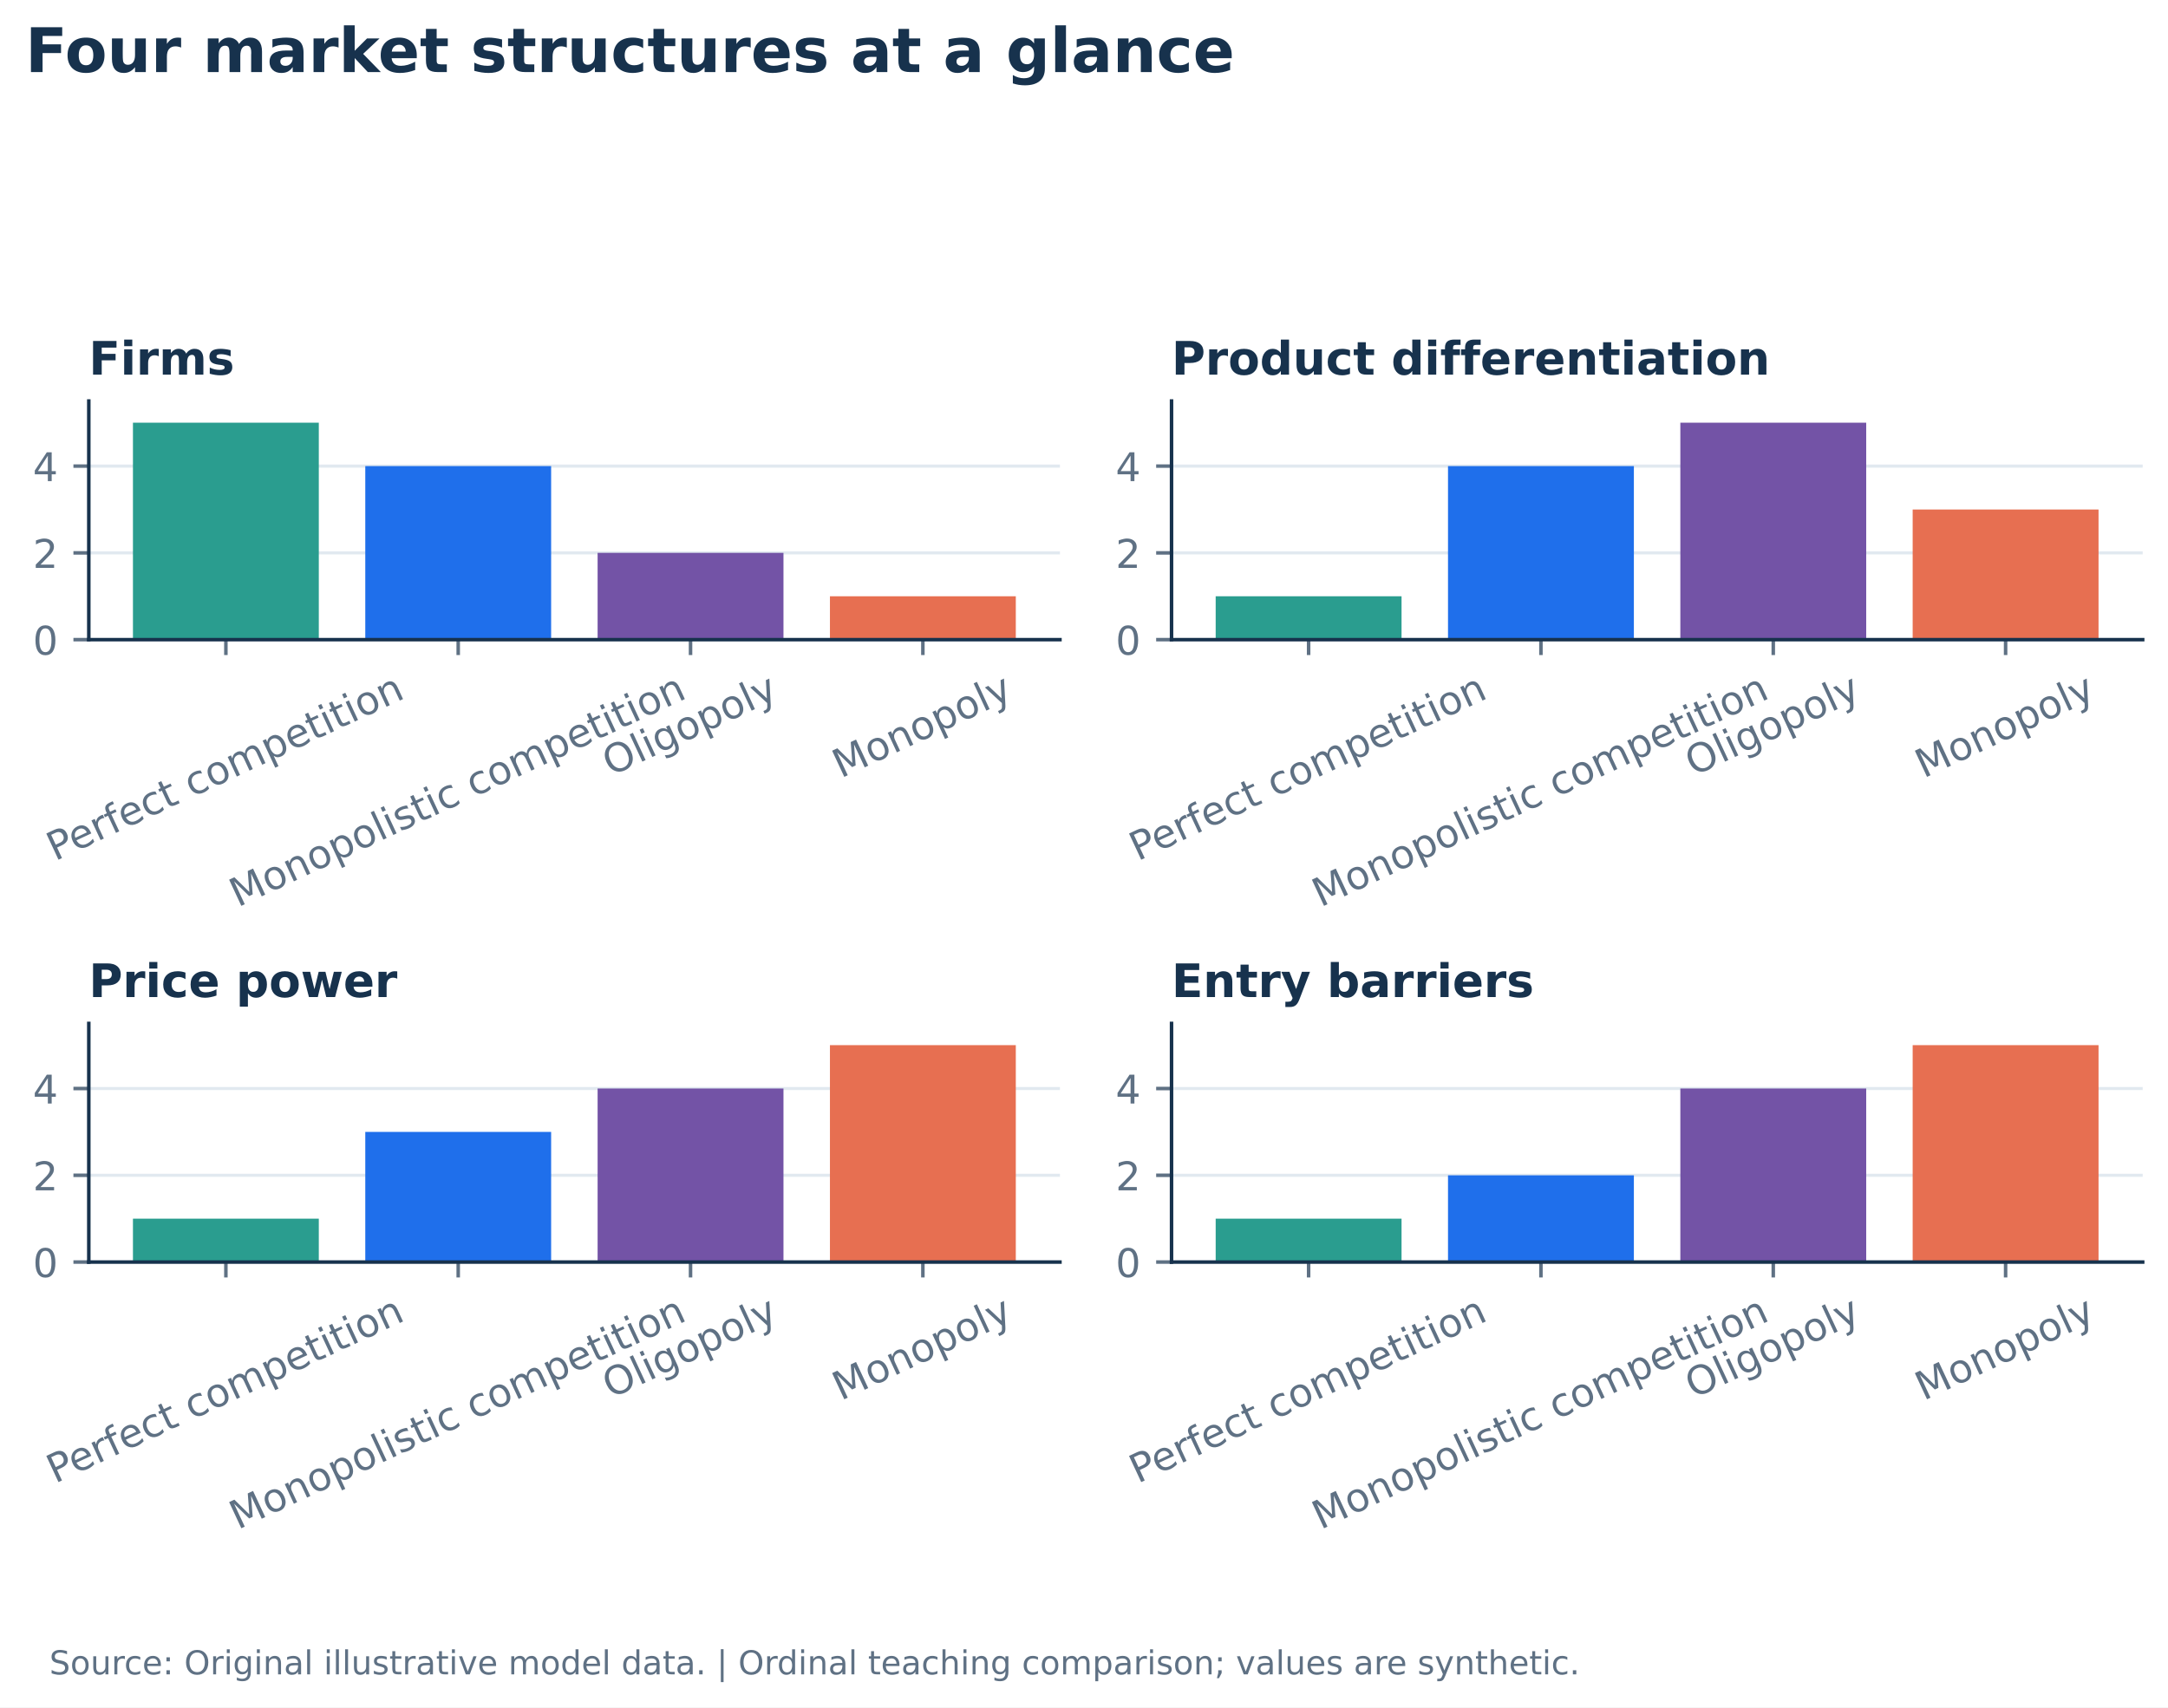
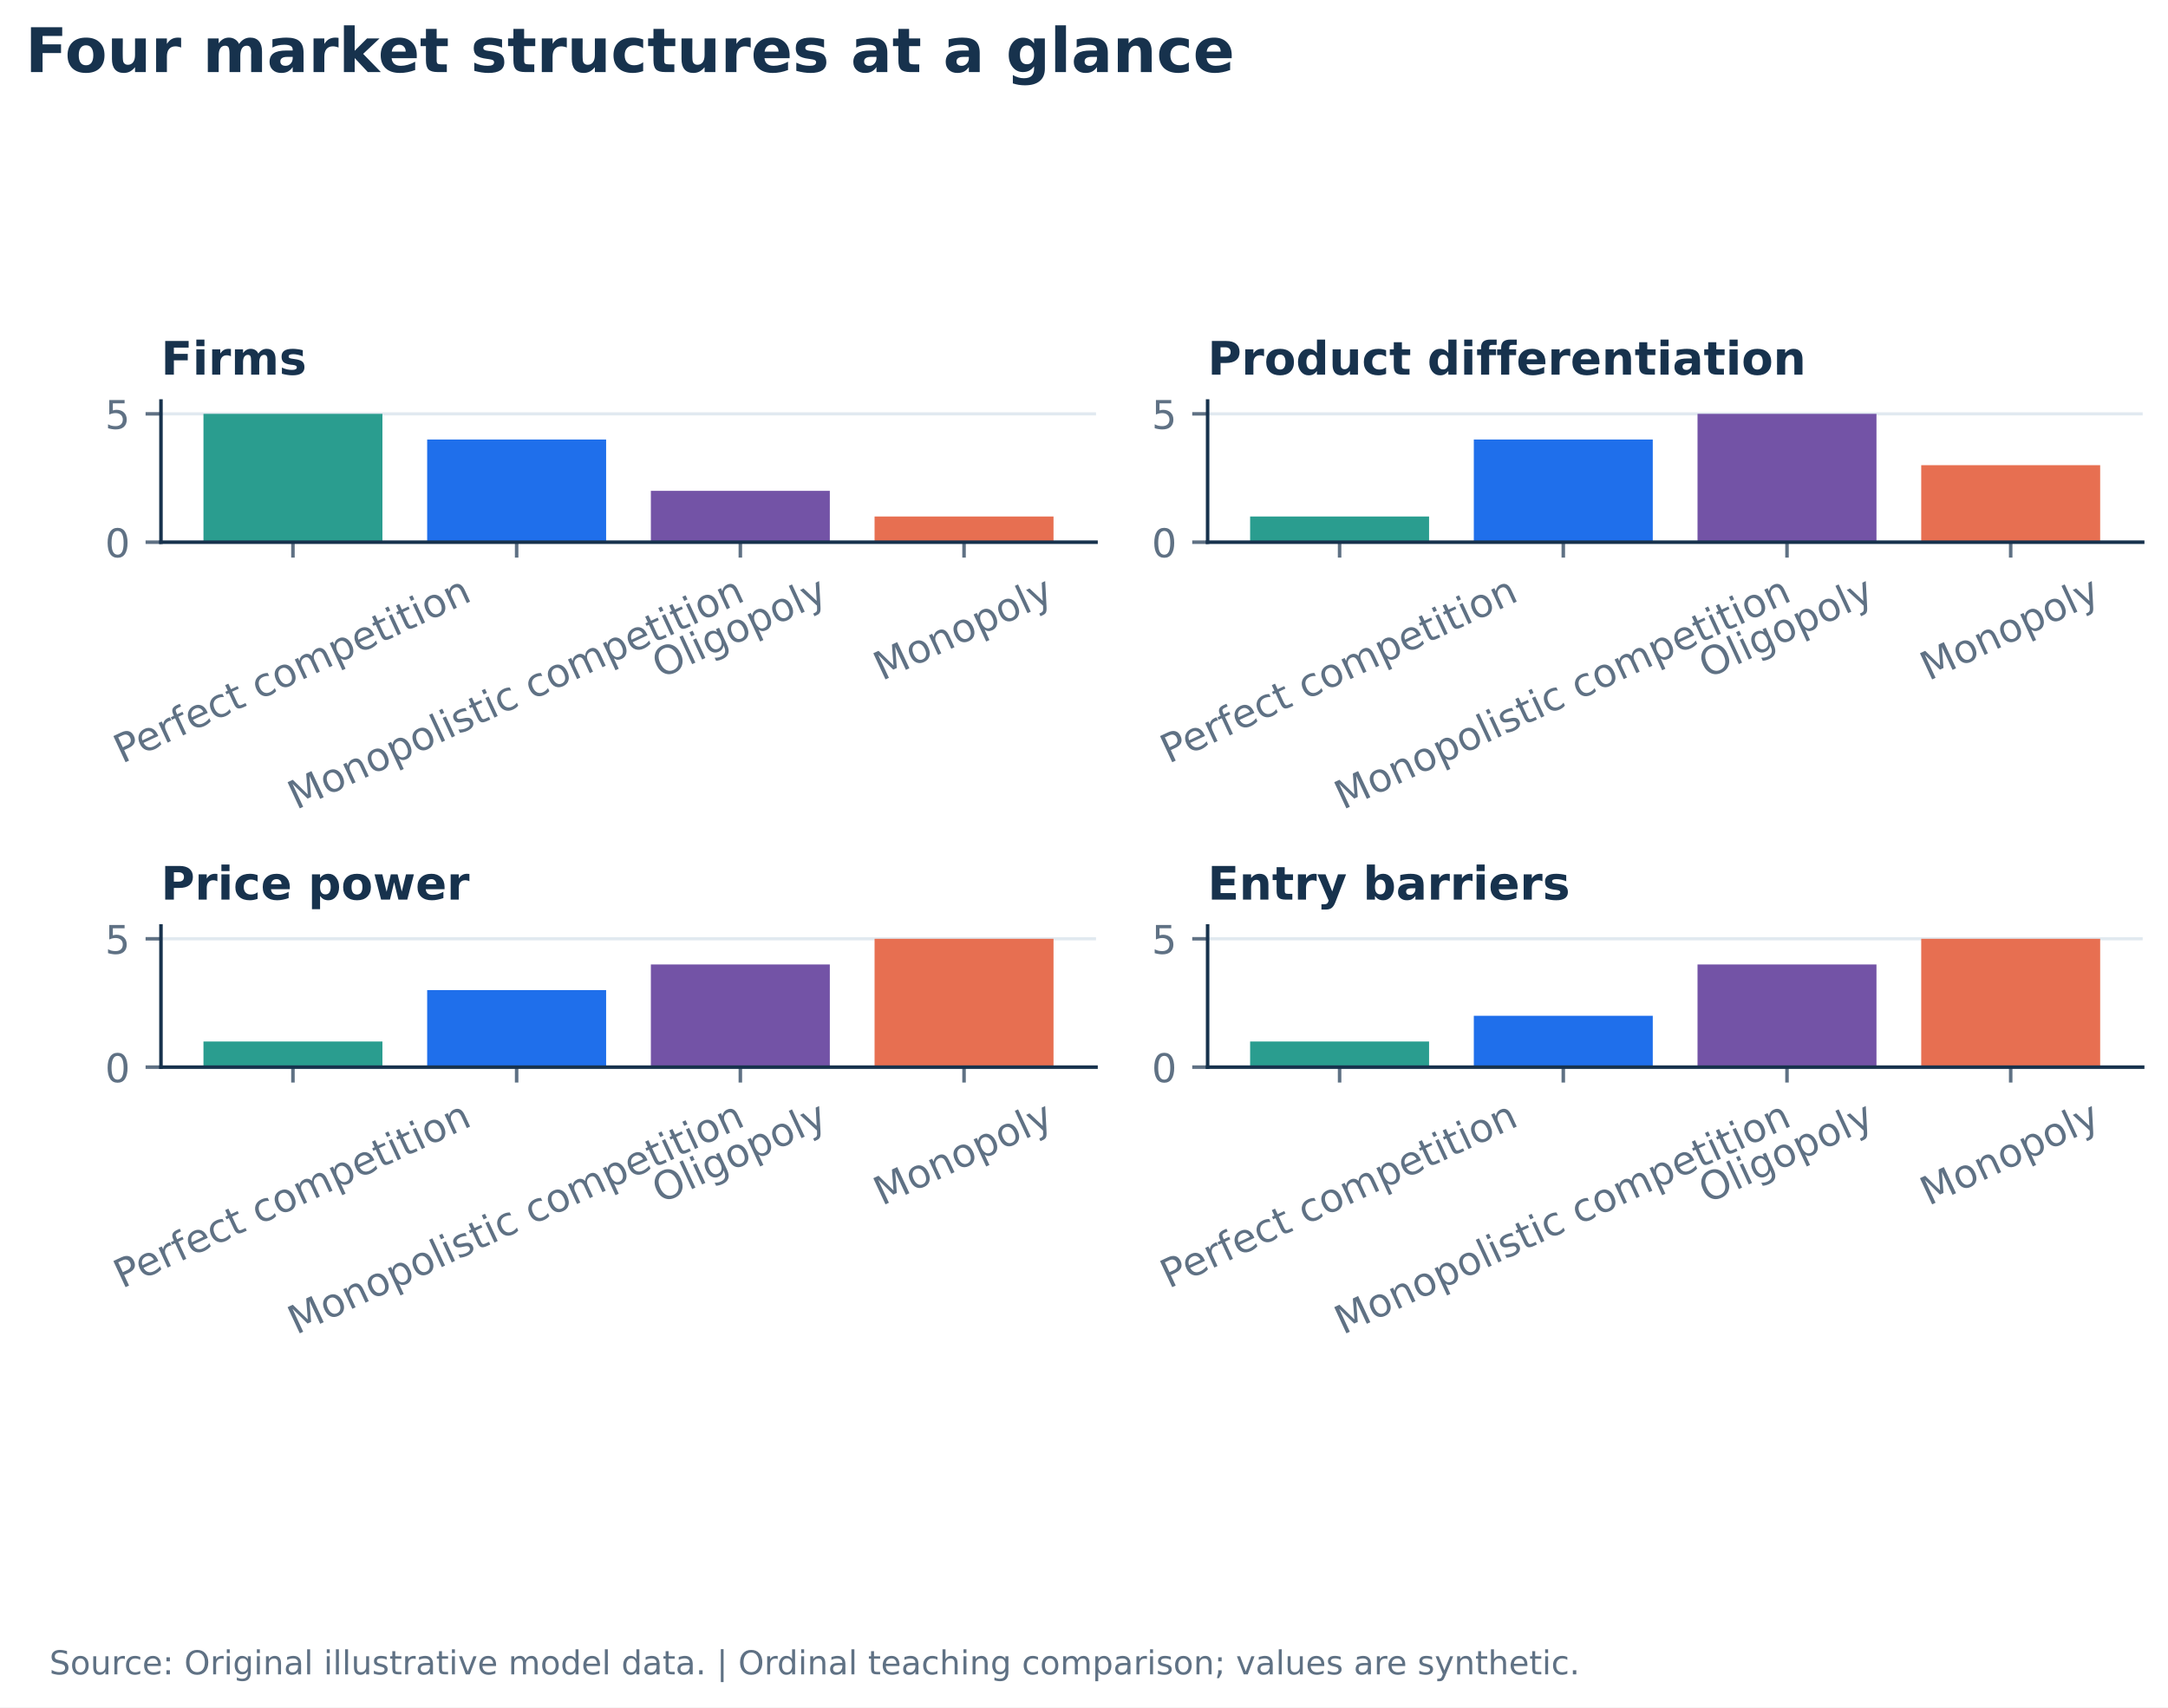
<svg xmlns="http://www.w3.org/2000/svg" xmlns:xlink="http://www.w3.org/1999/xlink" width="493.2pt" height="388.512pt" viewBox="0 0 493.2 388.512" version="1.1">
  <defs>
    <style type="text/css">*{stroke-linejoin: round; stroke-linecap: butt}</style>
  </defs>
  <g id="figure_1">
    <g id="patch_1">
-       <path d="M 0 388.512  L 493.2 388.512  L 493.2 0  L 0 0  z " style="fill: #ffffff" />
+       <path d="M 0 388.512 L 493.2 388.512 L 493.2 0 L 0 0 z " style="fill: #ffffff" />
    </g>
    <g id="axes_1">
      <g id="patch_2">
-         <path d="M 20.202 145.549  L 241.128 145.549  L 241.128 91.248  L 20.202 91.248  z " style="fill: #ffffff" />
+         <path d="M 36.618 123.373 L 249.336 123.373 L 249.336 91.248 L 36.618 91.248 z " style="fill: #ffffff" />
      </g>
      <g id="matplotlib.axis_1">
        <g id="xtick_1">
          <g id="line2d_1">
            <defs>
-               <path id="m8766d4e002" d="M 0 0  L 0 3.5  " style="stroke: #5f7184; stroke-width: 0.8" />
+               <path id="m7ece42b3e5" d="M 0 0 L 0 3.5 " style="stroke: #5f7184; stroke-width: 0.8" />
            </defs>
            <g>
-               <use xlink:href="#m8766d4e002" x="51.385" y="145.549" style="fill: #5f7184; stroke: #5f7184; stroke-width: 0.8" />
+               <use xlink:href="#m7ece42b3e5" x="66.642" y="123.373" style="fill: #5f7184; stroke: #5f7184; stroke-width: 0.8" />
            </g>
          </g>
          <g id="text_1">
-             <text style="font-size: 9px; font-family: 'DejaVu Sans'; fill: #5f7184" transform="translate(12.50143 195.9888) rotate(-25)">Perfect competition</text>
+             <text style="font-size: 9px; font-family: 'DejaVu Sans'; fill: #5f7184" transform="translate(27.75888 173.8128) rotate(-25)">Perfect competition</text>
          </g>
        </g>
        <g id="xtick_2">
          <g id="line2d_2">
            <g>
-               <use xlink:href="#m8766d4e002" x="104.238" y="145.549" style="fill: #5f7184; stroke: #5f7184; stroke-width: 0.8" />
+               <use xlink:href="#m7ece42b3e5" x="117.532" y="123.373" style="fill: #5f7184; stroke: #5f7184; stroke-width: 0.8" />
            </g>
          </g>
          <g id="text_2">
-             <text style="font-size: 9px; font-family: 'DejaVu Sans'; fill: #5f7184" transform="translate(54.09446 206.4903) rotate(-25)">Monopolistic competition</text>
+             <text style="font-size: 9px; font-family: 'DejaVu Sans'; fill: #5f7184" transform="translate(67.38828 184.3142) rotate(-25)">Monopolistic competition</text>
          </g>
        </g>
        <g id="xtick_3">
          <g id="line2d_3">
            <g>
-               <use xlink:href="#m8766d4e002" x="157.091" y="145.549" style="fill: #5f7184; stroke: #5f7184; stroke-width: 0.8" />
+               <use xlink:href="#m7ece42b3e5" x="168.422" y="123.373" style="fill: #5f7184; stroke: #5f7184; stroke-width: 0.8" />
            </g>
          </g>
          <g id="text_3">
-             <text style="font-size: 9px; font-family: 'DejaVu Sans'; fill: #5f7184" transform="translate(138.9483 176.6459) rotate(-25)">Oligopoly</text>
+             <text style="font-size: 9px; font-family: 'DejaVu Sans'; fill: #5f7184" transform="translate(150.2785 154.4699) rotate(-25)">Oligopoly</text>
          </g>
        </g>
        <g id="xtick_4">
          <g id="line2d_4">
            <g>
-               <use xlink:href="#m8766d4e002" x="209.945" y="145.549" style="fill: #5f7184; stroke: #5f7184; stroke-width: 0.8" />
+               <use xlink:href="#m7ece42b3e5" x="219.311" y="123.373" style="fill: #5f7184; stroke: #5f7184; stroke-width: 0.8" />
            </g>
          </g>
          <g id="text_4">
-             <text style="font-size: 9px; font-family: 'DejaVu Sans'; fill: #5f7184" transform="translate(191.2682 177.1434) rotate(-25)">Monopoly</text>
+             <text style="font-size: 9px; font-family: 'DejaVu Sans'; fill: #5f7184" transform="translate(200.6347 154.9674) rotate(-25)">Monopoly</text>
          </g>
        </g>
      </g>
      <g id="matplotlib.axis_2">
        <g id="ytick_1">
          <g id="line2d_5">
-             <path d="M 20.202 145.549  L 241.128 145.549  " clip-path="url(#p0da72a9bcb)" style="fill: none; stroke: #d9e3ec; stroke-opacity: 0.8; stroke-width: 0.7; stroke-linecap: square" />
+             <path d="M 36.618 123.373 L 249.336 123.373 " clip-path="url(#p5b3125d8c9)" style="fill: none; stroke: #d9e3ec; stroke-opacity: 0.8; stroke-width: 0.7; stroke-linecap: square" />
          </g>
          <g id="line2d_6">
            <defs>
-               <path id="ma8a7482797" d="M 0 0  L -3.5 0  " style="stroke: #5f7184; stroke-width: 0.8" />
+               <path id="m7d33d6cca5" d="M 0 0 L -3.5 0 " style="stroke: #5f7184; stroke-width: 0.8" />
            </defs>
            <g>
-               <use xlink:href="#ma8a7482797" x="20.202" y="145.549" style="fill: #5f7184; stroke: #5f7184; stroke-width: 0.8" />
+               <use xlink:href="#m7d33d6cca5" x="36.618" y="123.373" style="fill: #5f7184; stroke: #5f7184; stroke-width: 0.8" />
            </g>
          </g>
          <g id="text_5">
-             <text style="font-size: 9px; font-family: 'DejaVu Sans'; text-anchor: end; fill: #5f7184" x="13.202" y="148.968" transform="rotate(-0 13.20162 148.968)">0</text>
+             <text style="font-size: 9px; font-family: 'DejaVu Sans'; text-anchor: end; fill: #5f7184" x="29.618" y="126.792" transform="rotate(-0 29.61762 126.792)">0</text>
          </g>
        </g>
        <g id="ytick_2">
          <g id="line2d_7">
-             <path d="M 20.202 125.803  L 241.128 125.803  " clip-path="url(#p0da72a9bcb)" style="fill: none; stroke: #d9e3ec; stroke-opacity: 0.8; stroke-width: 0.7; stroke-linecap: square" />
+             <path d="M 36.618 94.168 L 249.336 94.168 " clip-path="url(#p5b3125d8c9)" style="fill: none; stroke: #d9e3ec; stroke-opacity: 0.8; stroke-width: 0.7; stroke-linecap: square" />
          </g>
          <g id="line2d_8">
            <g>
-               <use xlink:href="#ma8a7482797" x="20.202" y="125.803" style="fill: #5f7184; stroke: #5f7184; stroke-width: 0.8" />
+               <use xlink:href="#m7d33d6cca5" x="36.618" y="94.168" style="fill: #5f7184; stroke: #5f7184; stroke-width: 0.8" />
            </g>
          </g>
          <g id="text_6">
-             <text style="font-size: 9px; font-family: 'DejaVu Sans'; text-anchor: end; fill: #5f7184" x="13.202" y="129.222" transform="rotate(-0 13.20162 129.2223)">2</text>
-           </g>
-         </g>
-         <g id="ytick_3">
-           <g id="line2d_9">
-             <path d="M 20.202 106.057  L 241.128 106.057  " clip-path="url(#p0da72a9bcb)" style="fill: none; stroke: #d9e3ec; stroke-opacity: 0.8; stroke-width: 0.7; stroke-linecap: square" />
-           </g>
-           <g id="line2d_10">
-             <g>
-               <use xlink:href="#ma8a7482797" x="20.202" y="106.057" style="fill: #5f7184; stroke: #5f7184; stroke-width: 0.8" />
-             </g>
-           </g>
-           <g id="text_7">
-             <text style="font-size: 9px; font-family: 'DejaVu Sans'; text-anchor: end; fill: #5f7184" x="13.202" y="109.477" transform="rotate(-0 13.20162 109.4766)">4</text>
+             <text style="font-size: 9px; font-family: 'DejaVu Sans'; text-anchor: end; fill: #5f7184" x="29.618" y="97.588" transform="rotate(-0 29.61762 97.58773)">5</text>
          </g>
        </g>
      </g>
      <g id="patch_3">
-         <path d="M 30.244 145.549  L 72.526 145.549  L 72.526 96.184  L 30.244 96.184  z " clip-path="url(#p0da72a9bcb)" style="fill: #2a9d8f" />
+         <path d="M 46.287 123.373 L 86.998 123.373 L 86.998 94.168 L 46.287 94.168 z " clip-path="url(#p5b3125d8c9)" style="fill: #2a9d8f" />
      </g>
      <g id="patch_4">
-         <path d="M 83.097 145.549  L 125.379 145.549  L 125.379 106.057  L 83.097 106.057  z " clip-path="url(#p0da72a9bcb)" style="fill: #1f6feb" />
+         <path d="M 97.176 123.373 L 137.888 123.373 L 137.888 100.009 L 97.176 100.009 z " clip-path="url(#p5b3125d8c9)" style="fill: #1f6feb" />
      </g>
      <g id="patch_5">
-         <path d="M 135.95 145.549  L 178.233 145.549  L 178.233 125.803  L 135.95 125.803  z " clip-path="url(#p0da72a9bcb)" style="fill: #7353a6" />
+         <path d="M 148.066 123.373 L 188.777 123.373 L 188.777 111.691 L 148.066 111.691 z " clip-path="url(#p5b3125d8c9)" style="fill: #7353a6" />
      </g>
      <g id="patch_6">
-         <path d="M 188.803 145.549  L 231.086 145.549  L 231.086 135.676  L 188.803 135.676  z " clip-path="url(#p0da72a9bcb)" style="fill: #e76f51" />
+         <path d="M 198.955 123.373 L 239.667 123.373 L 239.667 117.532 L 198.955 117.532 z " clip-path="url(#p5b3125d8c9)" style="fill: #e76f51" />
      </g>
      <g id="patch_7">
-         <path d="M 20.202 145.549  L 20.202 91.248  " style="fill: none; stroke: #17324d; stroke-width: 0.8; stroke-linejoin: miter; stroke-linecap: square" />
+         <path d="M 36.618 123.373 L 36.618 91.248 " style="fill: none; stroke: #17324d; stroke-width: 0.8; stroke-linejoin: miter; stroke-linecap: square" />
      </g>
      <g id="patch_8">
-         <path d="M 20.202 145.549  L 241.128 145.549  " style="fill: none; stroke: #17324d; stroke-width: 0.8; stroke-linejoin: miter; stroke-linecap: square" />
-       </g>
-       <g id="text_8">
-         <text style="font-weight: 700; font-size: 10.5px; font-family: 'DejaVu Sans'; text-anchor: start; fill: #17324d" x="20.202" y="85.248" transform="rotate(-0 20.20162 85.248)">Firms</text>
+         <path d="M 36.618 123.373 L 249.336 123.373 " style="fill: none; stroke: #17324d; stroke-width: 0.8; stroke-linejoin: miter; stroke-linecap: square" />
+       </g>
+       <g id="text_7">
+         <text style="font-weight: 700; font-size: 10.5px; font-family: 'DejaVu Sans'; text-anchor: start; fill: #17324d" x="36.618" y="85.248" transform="rotate(-0 36.61762 85.248)">Firms</text>
      </g>
    </g>
    <g id="axes_2">
      <g id="patch_9">
-         <path d="M 266.514 145.549  L 487.44 145.549  L 487.44 91.248  L 266.514 91.248  z " style="fill: #ffffff" />
+         <path d="M 274.722 123.373 L 487.44 123.373 L 487.44 91.248 L 274.722 91.248 z " style="fill: #ffffff" />
      </g>
      <g id="matplotlib.axis_3">
        <g id="xtick_5">
+           <g id="line2d_9">
+             <g>
+               <use xlink:href="#m7ece42b3e5" x="304.746" y="123.373" style="fill: #5f7184; stroke: #5f7184; stroke-width: 0.8" />
+             </g>
+           </g>
+           <g id="text_8">
+             <text style="font-size: 9px; font-family: 'DejaVu Sans'; fill: #5f7184" transform="translate(265.8629 173.8128) rotate(-25)">Perfect competition</text>
+           </g>
+         </g>
+         <g id="xtick_6">
+           <g id="line2d_10">
+             <g>
+               <use xlink:href="#m7ece42b3e5" x="355.636" y="123.373" style="fill: #5f7184; stroke: #5f7184; stroke-width: 0.8" />
+             </g>
+           </g>
+           <g id="text_9">
+             <text style="font-size: 9px; font-family: 'DejaVu Sans'; fill: #5f7184" transform="translate(305.4923 184.3142) rotate(-25)">Monopolistic competition</text>
+           </g>
+         </g>
+         <g id="xtick_7">
          <g id="line2d_11">
            <g>
-               <use xlink:href="#m8766d4e002" x="297.697" y="145.549" style="fill: #5f7184; stroke: #5f7184; stroke-width: 0.8" />
-             </g>
-           </g>
-           <g id="text_9">
-             <text style="font-size: 9px; font-family: 'DejaVu Sans'; fill: #5f7184" transform="translate(258.8134 195.9888) rotate(-25)">Perfect competition</text>
-           </g>
-         </g>
-         <g id="xtick_6">
+               <use xlink:href="#m7ece42b3e5" x="406.526" y="123.373" style="fill: #5f7184; stroke: #5f7184; stroke-width: 0.8" />
+             </g>
+           </g>
+           <g id="text_10">
+             <text style="font-size: 9px; font-family: 'DejaVu Sans'; fill: #5f7184" transform="translate(388.3825 154.4699) rotate(-25)">Oligopoly</text>
+           </g>
+         </g>
+         <g id="xtick_8">
          <g id="line2d_12">
            <g>
-               <use xlink:href="#m8766d4e002" x="350.55" y="145.549" style="fill: #5f7184; stroke: #5f7184; stroke-width: 0.8" />
-             </g>
-           </g>
-           <g id="text_10">
-             <text style="font-size: 9px; font-family: 'DejaVu Sans'; fill: #5f7184" transform="translate(300.4065 206.4903) rotate(-25)">Monopolistic competition</text>
-           </g>
-         </g>
-         <g id="xtick_7">
+               <use xlink:href="#m7ece42b3e5" x="457.415" y="123.373" style="fill: #5f7184; stroke: #5f7184; stroke-width: 0.8" />
+             </g>
+           </g>
+           <g id="text_11">
+             <text style="font-size: 9px; font-family: 'DejaVu Sans'; fill: #5f7184" transform="translate(438.7387 154.9674) rotate(-25)">Monopoly</text>
+           </g>
+         </g>
+       </g>
+       <g id="matplotlib.axis_4">
+         <g id="ytick_3">
          <g id="line2d_13">
-             <g>
-               <use xlink:href="#m8766d4e002" x="403.403" y="145.549" style="fill: #5f7184; stroke: #5f7184; stroke-width: 0.8" />
-             </g>
-           </g>
-           <g id="text_11">
-             <text style="font-size: 9px; font-family: 'DejaVu Sans'; fill: #5f7184" transform="translate(385.2603 176.6459) rotate(-25)">Oligopoly</text>
-           </g>
-         </g>
-         <g id="xtick_8">
+             <path d="M 274.722 123.373 L 487.44 123.373 " clip-path="url(#p40d8aa6d45)" style="fill: none; stroke: #d9e3ec; stroke-opacity: 0.8; stroke-width: 0.7; stroke-linecap: square" />
+           </g>
          <g id="line2d_14">
            <g>
-               <use xlink:href="#m8766d4e002" x="456.257" y="145.549" style="fill: #5f7184; stroke: #5f7184; stroke-width: 0.8" />
+               <use xlink:href="#m7d33d6cca5" x="274.722" y="123.373" style="fill: #5f7184; stroke: #5f7184; stroke-width: 0.8" />
            </g>
          </g>
          <g id="text_12">
-             <text style="font-size: 9px; font-family: 'DejaVu Sans'; fill: #5f7184" transform="translate(437.5802 177.1434) rotate(-25)">Monopoly</text>
-           </g>
-         </g>
-       </g>
-       <g id="matplotlib.axis_4">
+             <text style="font-size: 9px; font-family: 'DejaVu Sans'; text-anchor: end; fill: #5f7184" x="267.722" y="126.792" transform="rotate(-0 267.7216 126.792)">0</text>
+           </g>
+         </g>
        <g id="ytick_4">
          <g id="line2d_15">
-             <path d="M 266.514 145.549  L 487.44 145.549  " clip-path="url(#p2627f357c0)" style="fill: none; stroke: #d9e3ec; stroke-opacity: 0.8; stroke-width: 0.7; stroke-linecap: square" />
+             <path d="M 274.722 94.168 L 487.44 94.168 " clip-path="url(#p40d8aa6d45)" style="fill: none; stroke: #d9e3ec; stroke-opacity: 0.8; stroke-width: 0.7; stroke-linecap: square" />
          </g>
          <g id="line2d_16">
            <g>
-               <use xlink:href="#ma8a7482797" x="266.514" y="145.549" style="fill: #5f7184; stroke: #5f7184; stroke-width: 0.8" />
+               <use xlink:href="#m7d33d6cca5" x="274.722" y="94.168" style="fill: #5f7184; stroke: #5f7184; stroke-width: 0.8" />
            </g>
          </g>
          <g id="text_13">
-             <text style="font-size: 9px; font-family: 'DejaVu Sans'; text-anchor: end; fill: #5f7184" x="259.514" y="148.968" transform="rotate(-0 259.5136 148.968)">0</text>
-           </g>
-         </g>
-         <g id="ytick_5">
-           <g id="line2d_17">
-             <path d="M 266.514 125.803  L 487.44 125.803  " clip-path="url(#p2627f357c0)" style="fill: none; stroke: #d9e3ec; stroke-opacity: 0.8; stroke-width: 0.7; stroke-linecap: square" />
-           </g>
-           <g id="line2d_18">
-             <g>
-               <use xlink:href="#ma8a7482797" x="266.514" y="125.803" style="fill: #5f7184; stroke: #5f7184; stroke-width: 0.8" />
-             </g>
-           </g>
-           <g id="text_14">
-             <text style="font-size: 9px; font-family: 'DejaVu Sans'; text-anchor: end; fill: #5f7184" x="259.514" y="129.222" transform="rotate(-0 259.5136 129.2223)">2</text>
-           </g>
-         </g>
-         <g id="ytick_6">
-           <g id="line2d_19">
-             <path d="M 266.514 106.057  L 487.44 106.057  " clip-path="url(#p2627f357c0)" style="fill: none; stroke: #d9e3ec; stroke-opacity: 0.8; stroke-width: 0.7; stroke-linecap: square" />
-           </g>
-           <g id="line2d_20">
-             <g>
-               <use xlink:href="#ma8a7482797" x="266.514" y="106.057" style="fill: #5f7184; stroke: #5f7184; stroke-width: 0.8" />
-             </g>
-           </g>
-           <g id="text_15">
-             <text style="font-size: 9px; font-family: 'DejaVu Sans'; text-anchor: end; fill: #5f7184" x="259.514" y="109.477" transform="rotate(-0 259.5136 109.4766)">4</text>
+             <text style="font-size: 9px; font-family: 'DejaVu Sans'; text-anchor: end; fill: #5f7184" x="267.722" y="97.588" transform="rotate(-0 267.7216 97.58773)">5</text>
          </g>
        </g>
      </g>
      <g id="patch_10">
-         <path d="M 276.556 145.549  L 318.838 145.549  L 318.838 135.676  L 276.556 135.676  z " clip-path="url(#p2627f357c0)" style="fill: #2a9d8f" />
+         <path d="M 284.391 123.373 L 325.102 123.373 L 325.102 117.532 L 284.391 117.532 z " clip-path="url(#p40d8aa6d45)" style="fill: #2a9d8f" />
      </g>
      <g id="patch_11">
-         <path d="M 329.409 145.549  L 371.691 145.549  L 371.691 106.057  L 329.409 106.057  z " clip-path="url(#p2627f357c0)" style="fill: #1f6feb" />
+         <path d="M 335.28 123.373 L 375.992 123.373 L 375.992 100.009 L 335.28 100.009 z " clip-path="url(#p40d8aa6d45)" style="fill: #1f6feb" />
      </g>
      <g id="patch_12">
-         <path d="M 382.262 145.549  L 424.545 145.549  L 424.545 96.184  L 382.262 96.184  z " clip-path="url(#p2627f357c0)" style="fill: #7353a6" />
+         <path d="M 386.17 123.373 L 426.881 123.373 L 426.881 94.168 L 386.17 94.168 z " clip-path="url(#p40d8aa6d45)" style="fill: #7353a6" />
      </g>
      <g id="patch_13">
-         <path d="M 435.115 145.549  L 477.398 145.549  L 477.398 115.93  L 435.115 115.93  z " clip-path="url(#p2627f357c0)" style="fill: #e76f51" />
+         <path d="M 437.059 123.373 L 477.771 123.373 L 477.771 105.85 L 437.059 105.85 z " clip-path="url(#p40d8aa6d45)" style="fill: #e76f51" />
      </g>
      <g id="patch_14">
-         <path d="M 266.514 145.549  L 266.514 91.248  " style="fill: none; stroke: #17324d; stroke-width: 0.8; stroke-linejoin: miter; stroke-linecap: square" />
+         <path d="M 274.722 123.373 L 274.722 91.248 " style="fill: none; stroke: #17324d; stroke-width: 0.8; stroke-linejoin: miter; stroke-linecap: square" />
      </g>
      <g id="patch_15">
-         <path d="M 266.514 145.549  L 487.44 145.549  " style="fill: none; stroke: #17324d; stroke-width: 0.8; stroke-linejoin: miter; stroke-linecap: square" />
-       </g>
-       <g id="text_16">
-         <text style="font-weight: 700; font-size: 10.5px; font-family: 'DejaVu Sans'; text-anchor: start; fill: #17324d" x="266.514" y="85.248" transform="rotate(-0 266.5136 85.248)">Product differentiation</text>
+         <path d="M 274.722 123.373 L 487.44 123.373 " style="fill: none; stroke: #17324d; stroke-width: 0.8; stroke-linejoin: miter; stroke-linecap: square" />
+       </g>
+       <g id="text_14">
+         <text style="font-weight: 700; font-size: 10.5px; font-family: 'DejaVu Sans'; text-anchor: start; fill: #17324d" x="274.722" y="85.248" transform="rotate(-0 274.7216 85.248)">Product differentiation</text>
      </g>
    </g>
    <g id="axes_3">
      <g id="patch_16">
-         <path d="M 20.202 287.173  L 241.128 287.173  L 241.128 232.872  L 20.202 232.872  z " style="fill: #ffffff" />
+         <path d="M 36.618 242.821 L 249.336 242.821 L 249.336 210.696 L 36.618 210.696 z " style="fill: #ffffff" />
      </g>
      <g id="matplotlib.axis_5">
        <g id="xtick_9">
+           <g id="line2d_17">
+             <g>
+               <use xlink:href="#m7ece42b3e5" x="66.642" y="242.821" style="fill: #5f7184; stroke: #5f7184; stroke-width: 0.8" />
+             </g>
+           </g>
+           <g id="text_15">
+             <text style="font-size: 9px; font-family: 'DejaVu Sans'; fill: #5f7184" transform="translate(27.75888 293.2608) rotate(-25)">Perfect competition</text>
+           </g>
+         </g>
+         <g id="xtick_10">
+           <g id="line2d_18">
+             <g>
+               <use xlink:href="#m7ece42b3e5" x="117.532" y="242.821" style="fill: #5f7184; stroke: #5f7184; stroke-width: 0.8" />
+             </g>
+           </g>
+           <g id="text_16">
+             <text style="font-size: 9px; font-family: 'DejaVu Sans'; fill: #5f7184" transform="translate(67.38828 303.7622) rotate(-25)">Monopolistic competition</text>
+           </g>
+         </g>
+         <g id="xtick_11">
+           <g id="line2d_19">
+             <g>
+               <use xlink:href="#m7ece42b3e5" x="168.422" y="242.821" style="fill: #5f7184; stroke: #5f7184; stroke-width: 0.8" />
+             </g>
+           </g>
+           <g id="text_17">
+             <text style="font-size: 9px; font-family: 'DejaVu Sans'; fill: #5f7184" transform="translate(150.2785 273.9179) rotate(-25)">Oligopoly</text>
+           </g>
+         </g>
+         <g id="xtick_12">
+           <g id="line2d_20">
+             <g>
+               <use xlink:href="#m7ece42b3e5" x="219.311" y="242.821" style="fill: #5f7184; stroke: #5f7184; stroke-width: 0.8" />
+             </g>
+           </g>
+           <g id="text_18">
+             <text style="font-size: 9px; font-family: 'DejaVu Sans'; fill: #5f7184" transform="translate(200.6347 274.4154) rotate(-25)">Monopoly</text>
+           </g>
+         </g>
+       </g>
+       <g id="matplotlib.axis_6">
+         <g id="ytick_5">
          <g id="line2d_21">
-             <g>
-               <use xlink:href="#m8766d4e002" x="51.385" y="287.173" style="fill: #5f7184; stroke: #5f7184; stroke-width: 0.8" />
-             </g>
-           </g>
-           <g id="text_17">
-             <text style="font-size: 9px; font-family: 'DejaVu Sans'; fill: #5f7184" transform="translate(12.50143 337.6128) rotate(-25)">Perfect competition</text>
-           </g>
-         </g>
-         <g id="xtick_10">
+             <path d="M 36.618 242.821 L 249.336 242.821 " clip-path="url(#p00c7e92027)" style="fill: none; stroke: #d9e3ec; stroke-opacity: 0.8; stroke-width: 0.7; stroke-linecap: square" />
+           </g>
          <g id="line2d_22">
            <g>
-               <use xlink:href="#m8766d4e002" x="104.238" y="287.173" style="fill: #5f7184; stroke: #5f7184; stroke-width: 0.8" />
-             </g>
-           </g>
-           <g id="text_18">
-             <text style="font-size: 9px; font-family: 'DejaVu Sans'; fill: #5f7184" transform="translate(54.09446 348.1143) rotate(-25)">Monopolistic competition</text>
-           </g>
-         </g>
-         <g id="xtick_11">
+               <use xlink:href="#m7d33d6cca5" x="36.618" y="242.821" style="fill: #5f7184; stroke: #5f7184; stroke-width: 0.8" />
+             </g>
+           </g>
+           <g id="text_19">
+             <text style="font-size: 9px; font-family: 'DejaVu Sans'; text-anchor: end; fill: #5f7184" x="29.618" y="246.24" transform="rotate(-0 29.61762 246.24)">0</text>
+           </g>
+         </g>
+         <g id="ytick_6">
          <g id="line2d_23">
-             <g>
-               <use xlink:href="#m8766d4e002" x="157.091" y="287.173" style="fill: #5f7184; stroke: #5f7184; stroke-width: 0.8" />
-             </g>
-           </g>
-           <g id="text_19">
-             <text style="font-size: 9px; font-family: 'DejaVu Sans'; fill: #5f7184" transform="translate(138.9483 318.2699) rotate(-25)">Oligopoly</text>
-           </g>
-         </g>
-         <g id="xtick_12">
+             <path d="M 36.618 213.616 L 249.336 213.616 " clip-path="url(#p00c7e92027)" style="fill: none; stroke: #d9e3ec; stroke-opacity: 0.8; stroke-width: 0.7; stroke-linecap: square" />
+           </g>
          <g id="line2d_24">
            <g>
-               <use xlink:href="#m8766d4e002" x="209.945" y="287.173" style="fill: #5f7184; stroke: #5f7184; stroke-width: 0.8" />
+               <use xlink:href="#m7d33d6cca5" x="36.618" y="213.616" style="fill: #5f7184; stroke: #5f7184; stroke-width: 0.8" />
            </g>
          </g>
          <g id="text_20">
-             <text style="font-size: 9px; font-family: 'DejaVu Sans'; fill: #5f7184" transform="translate(191.2682 318.7674) rotate(-25)">Monopoly</text>
-           </g>
-         </g>
-       </g>
-       <g id="matplotlib.axis_6">
-         <g id="ytick_7">
-           <g id="line2d_25">
-             <path d="M 20.202 287.173  L 241.128 287.173  " clip-path="url(#pc3fb9c9c00)" style="fill: none; stroke: #d9e3ec; stroke-opacity: 0.8; stroke-width: 0.7; stroke-linecap: square" />
-           </g>
-           <g id="line2d_26">
-             <g>
-               <use xlink:href="#ma8a7482797" x="20.202" y="287.173" style="fill: #5f7184; stroke: #5f7184; stroke-width: 0.8" />
-             </g>
-           </g>
-           <g id="text_21">
-             <text style="font-size: 9px; font-family: 'DejaVu Sans'; text-anchor: end; fill: #5f7184" x="13.202" y="290.592" transform="rotate(-0 13.20162 290.592)">0</text>
-           </g>
-         </g>
-         <g id="ytick_8">
-           <g id="line2d_27">
-             <path d="M 20.202 267.427  L 241.128 267.427  " clip-path="url(#pc3fb9c9c00)" style="fill: none; stroke: #d9e3ec; stroke-opacity: 0.8; stroke-width: 0.7; stroke-linecap: square" />
-           </g>
-           <g id="line2d_28">
-             <g>
-               <use xlink:href="#ma8a7482797" x="20.202" y="267.427" style="fill: #5f7184; stroke: #5f7184; stroke-width: 0.8" />
-             </g>
-           </g>
-           <g id="text_22">
-             <text style="font-size: 9px; font-family: 'DejaVu Sans'; text-anchor: end; fill: #5f7184" x="13.202" y="270.846" transform="rotate(-0 13.20162 270.8463)">2</text>
-           </g>
-         </g>
-         <g id="ytick_9">
-           <g id="line2d_29">
-             <path d="M 20.202 247.681  L 241.128 247.681  " clip-path="url(#pc3fb9c9c00)" style="fill: none; stroke: #d9e3ec; stroke-opacity: 0.8; stroke-width: 0.7; stroke-linecap: square" />
-           </g>
-           <g id="line2d_30">
-             <g>
-               <use xlink:href="#ma8a7482797" x="20.202" y="247.681" style="fill: #5f7184; stroke: #5f7184; stroke-width: 0.8" />
-             </g>
-           </g>
-           <g id="text_23">
-             <text style="font-size: 9px; font-family: 'DejaVu Sans'; text-anchor: end; fill: #5f7184" x="13.202" y="251.101" transform="rotate(-0 13.20162 251.1006)">4</text>
+             <text style="font-size: 9px; font-family: 'DejaVu Sans'; text-anchor: end; fill: #5f7184" x="29.618" y="217.036" transform="rotate(-0 29.61762 217.0357)">5</text>
          </g>
        </g>
      </g>
      <g id="patch_17">
-         <path d="M 30.244 287.173  L 72.526 287.173  L 72.526 277.3  L 30.244 277.3  z " clip-path="url(#pc3fb9c9c00)" style="fill: #2a9d8f" />
+         <path d="M 46.287 242.821 L 86.998 242.821 L 86.998 236.98 L 46.287 236.98 z " clip-path="url(#p00c7e92027)" style="fill: #2a9d8f" />
      </g>
      <g id="patch_18">
-         <path d="M 83.097 287.173  L 125.379 287.173  L 125.379 257.554  L 83.097 257.554  z " clip-path="url(#pc3fb9c9c00)" style="fill: #1f6feb" />
+         <path d="M 97.176 242.821 L 137.888 242.821 L 137.888 225.298 L 97.176 225.298 z " clip-path="url(#p00c7e92027)" style="fill: #1f6feb" />
      </g>
      <g id="patch_19">
-         <path d="M 135.95 287.173  L 178.233 287.173  L 178.233 247.681  L 135.95 247.681  z " clip-path="url(#pc3fb9c9c00)" style="fill: #7353a6" />
+         <path d="M 148.066 242.821 L 188.777 242.821 L 188.777 219.457 L 148.066 219.457 z " clip-path="url(#p00c7e92027)" style="fill: #7353a6" />
      </g>
      <g id="patch_20">
-         <path d="M 188.803 287.173  L 231.086 287.173  L 231.086 237.808  L 188.803 237.808  z " clip-path="url(#pc3fb9c9c00)" style="fill: #e76f51" />
+         <path d="M 198.955 242.821 L 239.667 242.821 L 239.667 213.616 L 198.955 213.616 z " clip-path="url(#p00c7e92027)" style="fill: #e76f51" />
      </g>
      <g id="patch_21">
-         <path d="M 20.202 287.173  L 20.202 232.872  " style="fill: none; stroke: #17324d; stroke-width: 0.8; stroke-linejoin: miter; stroke-linecap: square" />
+         <path d="M 36.618 242.821 L 36.618 210.696 " style="fill: none; stroke: #17324d; stroke-width: 0.8; stroke-linejoin: miter; stroke-linecap: square" />
      </g>
      <g id="patch_22">
-         <path d="M 20.202 287.173  L 241.128 287.173  " style="fill: none; stroke: #17324d; stroke-width: 0.8; stroke-linejoin: miter; stroke-linecap: square" />
-       </g>
-       <g id="text_24">
-         <text style="font-weight: 700; font-size: 10.5px; font-family: 'DejaVu Sans'; text-anchor: start; fill: #17324d" x="20.202" y="226.872" transform="rotate(-0 20.20162 226.872)">Price power</text>
+         <path d="M 36.618 242.821 L 249.336 242.821 " style="fill: none; stroke: #17324d; stroke-width: 0.8; stroke-linejoin: miter; stroke-linecap: square" />
+       </g>
+       <g id="text_21">
+         <text style="font-weight: 700; font-size: 10.5px; font-family: 'DejaVu Sans'; text-anchor: start; fill: #17324d" x="36.618" y="204.696" transform="rotate(-0 36.61762 204.696)">Price power</text>
      </g>
    </g>
    <g id="axes_4">
      <g id="patch_23">
-         <path d="M 266.514 287.173  L 487.44 287.173  L 487.44 232.872  L 266.514 232.872  z " style="fill: #ffffff" />
+         <path d="M 274.722 242.821 L 487.44 242.821 L 487.44 210.696 L 274.722 210.696 z " style="fill: #ffffff" />
      </g>
      <g id="matplotlib.axis_7">
        <g id="xtick_13">
+           <g id="line2d_25">
+             <g>
+               <use xlink:href="#m7ece42b3e5" x="304.746" y="242.821" style="fill: #5f7184; stroke: #5f7184; stroke-width: 0.8" />
+             </g>
+           </g>
+           <g id="text_22">
+             <text style="font-size: 9px; font-family: 'DejaVu Sans'; fill: #5f7184" transform="translate(265.8629 293.2608) rotate(-25)">Perfect competition</text>
+           </g>
+         </g>
+         <g id="xtick_14">
+           <g id="line2d_26">
+             <g>
+               <use xlink:href="#m7ece42b3e5" x="355.636" y="242.821" style="fill: #5f7184; stroke: #5f7184; stroke-width: 0.8" />
+             </g>
+           </g>
+           <g id="text_23">
+             <text style="font-size: 9px; font-family: 'DejaVu Sans'; fill: #5f7184" transform="translate(305.4923 303.7622) rotate(-25)">Monopolistic competition</text>
+           </g>
+         </g>
+         <g id="xtick_15">
+           <g id="line2d_27">
+             <g>
+               <use xlink:href="#m7ece42b3e5" x="406.526" y="242.821" style="fill: #5f7184; stroke: #5f7184; stroke-width: 0.8" />
+             </g>
+           </g>
+           <g id="text_24">
+             <text style="font-size: 9px; font-family: 'DejaVu Sans'; fill: #5f7184" transform="translate(388.3825 273.9179) rotate(-25)">Oligopoly</text>
+           </g>
+         </g>
+         <g id="xtick_16">
+           <g id="line2d_28">
+             <g>
+               <use xlink:href="#m7ece42b3e5" x="457.415" y="242.821" style="fill: #5f7184; stroke: #5f7184; stroke-width: 0.8" />
+             </g>
+           </g>
+           <g id="text_25">
+             <text style="font-size: 9px; font-family: 'DejaVu Sans'; fill: #5f7184" transform="translate(438.7387 274.4154) rotate(-25)">Monopoly</text>
+           </g>
+         </g>
+       </g>
+       <g id="matplotlib.axis_8">
+         <g id="ytick_7">
+           <g id="line2d_29">
+             <path d="M 274.722 242.821 L 487.44 242.821 " clip-path="url(#pe93b9c4503)" style="fill: none; stroke: #d9e3ec; stroke-opacity: 0.8; stroke-width: 0.7; stroke-linecap: square" />
+           </g>
+           <g id="line2d_30">
+             <g>
+               <use xlink:href="#m7d33d6cca5" x="274.722" y="242.821" style="fill: #5f7184; stroke: #5f7184; stroke-width: 0.8" />
+             </g>
+           </g>
+           <g id="text_26">
+             <text style="font-size: 9px; font-family: 'DejaVu Sans'; text-anchor: end; fill: #5f7184" x="267.722" y="246.24" transform="rotate(-0 267.7216 246.24)">0</text>
+           </g>
+         </g>
+         <g id="ytick_8">
          <g id="line2d_31">
-             <g>
-               <use xlink:href="#m8766d4e002" x="297.697" y="287.173" style="fill: #5f7184; stroke: #5f7184; stroke-width: 0.8" />
-             </g>
-           </g>
-           <g id="text_25">
-             <text style="font-size: 9px; font-family: 'DejaVu Sans'; fill: #5f7184" transform="translate(258.8134 337.6128) rotate(-25)">Perfect competition</text>
-           </g>
-         </g>
-         <g id="xtick_14">
+             <path d="M 274.722 213.616 L 487.44 213.616 " clip-path="url(#pe93b9c4503)" style="fill: none; stroke: #d9e3ec; stroke-opacity: 0.8; stroke-width: 0.7; stroke-linecap: square" />
+           </g>
          <g id="line2d_32">
            <g>
-               <use xlink:href="#m8766d4e002" x="350.55" y="287.173" style="fill: #5f7184; stroke: #5f7184; stroke-width: 0.8" />
-             </g>
-           </g>
-           <g id="text_26">
-             <text style="font-size: 9px; font-family: 'DejaVu Sans'; fill: #5f7184" transform="translate(300.4065 348.1143) rotate(-25)">Monopolistic competition</text>
-           </g>
-         </g>
-         <g id="xtick_15">
-           <g id="line2d_33">
-             <g>
-               <use xlink:href="#m8766d4e002" x="403.403" y="287.173" style="fill: #5f7184; stroke: #5f7184; stroke-width: 0.8" />
+               <use xlink:href="#m7d33d6cca5" x="274.722" y="213.616" style="fill: #5f7184; stroke: #5f7184; stroke-width: 0.8" />
            </g>
          </g>
          <g id="text_27">
-             <text style="font-size: 9px; font-family: 'DejaVu Sans'; fill: #5f7184" transform="translate(385.2603 318.2699) rotate(-25)">Oligopoly</text>
-           </g>
-         </g>
-         <g id="xtick_16">
-           <g id="line2d_34">
-             <g>
-               <use xlink:href="#m8766d4e002" x="456.257" y="287.173" style="fill: #5f7184; stroke: #5f7184; stroke-width: 0.8" />
-             </g>
-           </g>
-           <g id="text_28">
-             <text style="font-size: 9px; font-family: 'DejaVu Sans'; fill: #5f7184" transform="translate(437.5802 318.7674) rotate(-25)">Monopoly</text>
-           </g>
-         </g>
-       </g>
-       <g id="matplotlib.axis_8">
-         <g id="ytick_10">
-           <g id="line2d_35">
-             <path d="M 266.514 287.173  L 487.44 287.173  " clip-path="url(#p73311773ca)" style="fill: none; stroke: #d9e3ec; stroke-opacity: 0.8; stroke-width: 0.7; stroke-linecap: square" />
-           </g>
-           <g id="line2d_36">
-             <g>
-               <use xlink:href="#ma8a7482797" x="266.514" y="287.173" style="fill: #5f7184; stroke: #5f7184; stroke-width: 0.8" />
-             </g>
-           </g>
-           <g id="text_29">
-             <text style="font-size: 9px; font-family: 'DejaVu Sans'; text-anchor: end; fill: #5f7184" x="259.514" y="290.592" transform="rotate(-0 259.5136 290.592)">0</text>
-           </g>
-         </g>
-         <g id="ytick_11">
-           <g id="line2d_37">
-             <path d="M 266.514 267.427  L 487.44 267.427  " clip-path="url(#p73311773ca)" style="fill: none; stroke: #d9e3ec; stroke-opacity: 0.8; stroke-width: 0.7; stroke-linecap: square" />
-           </g>
-           <g id="line2d_38">
-             <g>
-               <use xlink:href="#ma8a7482797" x="266.514" y="267.427" style="fill: #5f7184; stroke: #5f7184; stroke-width: 0.8" />
-             </g>
-           </g>
-           <g id="text_30">
-             <text style="font-size: 9px; font-family: 'DejaVu Sans'; text-anchor: end; fill: #5f7184" x="259.514" y="270.846" transform="rotate(-0 259.5136 270.8463)">2</text>
-           </g>
-         </g>
-         <g id="ytick_12">
-           <g id="line2d_39">
-             <path d="M 266.514 247.681  L 487.44 247.681  " clip-path="url(#p73311773ca)" style="fill: none; stroke: #d9e3ec; stroke-opacity: 0.8; stroke-width: 0.7; stroke-linecap: square" />
-           </g>
-           <g id="line2d_40">
-             <g>
-               <use xlink:href="#ma8a7482797" x="266.514" y="247.681" style="fill: #5f7184; stroke: #5f7184; stroke-width: 0.8" />
-             </g>
-           </g>
-           <g id="text_31">
-             <text style="font-size: 9px; font-family: 'DejaVu Sans'; text-anchor: end; fill: #5f7184" x="259.514" y="251.101" transform="rotate(-0 259.5136 251.1006)">4</text>
+             <text style="font-size: 9px; font-family: 'DejaVu Sans'; text-anchor: end; fill: #5f7184" x="267.722" y="217.036" transform="rotate(-0 267.7216 217.0357)">5</text>
          </g>
        </g>
      </g>
      <g id="patch_24">
-         <path d="M 276.556 287.173  L 318.838 287.173  L 318.838 277.3  L 276.556 277.3  z " clip-path="url(#p73311773ca)" style="fill: #2a9d8f" />
+         <path d="M 284.391 242.821 L 325.102 242.821 L 325.102 236.98 L 284.391 236.98 z " clip-path="url(#pe93b9c4503)" style="fill: #2a9d8f" />
      </g>
      <g id="patch_25">
-         <path d="M 329.409 287.173  L 371.691 287.173  L 371.691 267.427  L 329.409 267.427  z " clip-path="url(#p73311773ca)" style="fill: #1f6feb" />
+         <path d="M 335.28 242.821 L 375.992 242.821 L 375.992 231.139 L 335.28 231.139 z " clip-path="url(#pe93b9c4503)" style="fill: #1f6feb" />
      </g>
      <g id="patch_26">
-         <path d="M 382.262 287.173  L 424.545 287.173  L 424.545 247.681  L 382.262 247.681  z " clip-path="url(#p73311773ca)" style="fill: #7353a6" />
+         <path d="M 386.17 242.821 L 426.881 242.821 L 426.881 219.457 L 386.17 219.457 z " clip-path="url(#pe93b9c4503)" style="fill: #7353a6" />
      </g>
      <g id="patch_27">
-         <path d="M 435.115 287.173  L 477.398 287.173  L 477.398 237.808  L 435.115 237.808  z " clip-path="url(#p73311773ca)" style="fill: #e76f51" />
+         <path d="M 437.059 242.821 L 477.771 242.821 L 477.771 213.616 L 437.059 213.616 z " clip-path="url(#pe93b9c4503)" style="fill: #e76f51" />
      </g>
      <g id="patch_28">
-         <path d="M 266.514 287.173  L 266.514 232.872  " style="fill: none; stroke: #17324d; stroke-width: 0.8; stroke-linejoin: miter; stroke-linecap: square" />
+         <path d="M 274.722 242.821 L 274.722 210.696 " style="fill: none; stroke: #17324d; stroke-width: 0.8; stroke-linejoin: miter; stroke-linecap: square" />
      </g>
      <g id="patch_29">
-         <path d="M 266.514 287.173  L 487.44 287.173  " style="fill: none; stroke: #17324d; stroke-width: 0.8; stroke-linejoin: miter; stroke-linecap: square" />
-       </g>
-       <g id="text_32">
-         <text style="font-weight: 700; font-size: 10.5px; font-family: 'DejaVu Sans'; text-anchor: start; fill: #17324d" x="266.514" y="226.872" transform="rotate(-0 266.5136 226.872)">Entry barriers</text>
-       </g>
-     </g>
-     <g id="text_33">
+         <path d="M 274.722 242.821 L 487.44 242.821 " style="fill: none; stroke: #17324d; stroke-width: 0.8; stroke-linejoin: miter; stroke-linecap: square" />
+       </g>
+       <g id="text_28">
+         <text style="font-weight: 700; font-size: 10.5px; font-family: 'DejaVu Sans'; text-anchor: start; fill: #17324d" x="274.722" y="204.696" transform="rotate(-0 274.7216 204.696)">Entry barriers</text>
+       </g>
+     </g>
+     <g id="text_29">
      <text style="font-weight: 700; font-size: 14px; font-family: 'DejaVu Sans'; text-anchor: start; fill: #17324d" x="5.76" y="16.398" transform="rotate(-0 5.76 16.39781)">Four market structures at a glance</text>
    </g>
-     <g id="text_34">
+     <g id="text_30">
      <text style="font-size: 7.5px; font-family: 'DejaVu Sans'; text-anchor: start; fill: #5f7184" x="11.232" y="380.984" transform="rotate(-0 11.232 380.9836)">Source: Original illustrative model data.  |  Ordinal teaching comparison; values are synthetic.</text>
    </g>
  </g>
  <defs>
-     <clipPath id="p0da72a9bcb">
-       <rect x="20.202" y="91.248" width="220.926" height="54.301" />
+     <clipPath id="p5b3125d8c9">
+       <rect x="36.618" y="91.248" width="212.718" height="32.125" />
    </clipPath>
-     <clipPath id="p2627f357c0">
-       <rect x="266.514" y="91.248" width="220.926" height="54.301" />
+     <clipPath id="p40d8aa6d45">
+       <rect x="274.722" y="91.248" width="212.718" height="32.125" />
    </clipPath>
-     <clipPath id="pc3fb9c9c00">
-       <rect x="20.202" y="232.872" width="220.926" height="54.301" />
+     <clipPath id="p00c7e92027">
+       <rect x="36.618" y="210.696" width="212.718" height="32.125" />
    </clipPath>
-     <clipPath id="p73311773ca">
-       <rect x="266.514" y="232.872" width="220.926" height="54.301" />
+     <clipPath id="pe93b9c4503">
+       <rect x="274.722" y="210.696" width="212.718" height="32.125" />
    </clipPath>
  </defs>
</svg>
